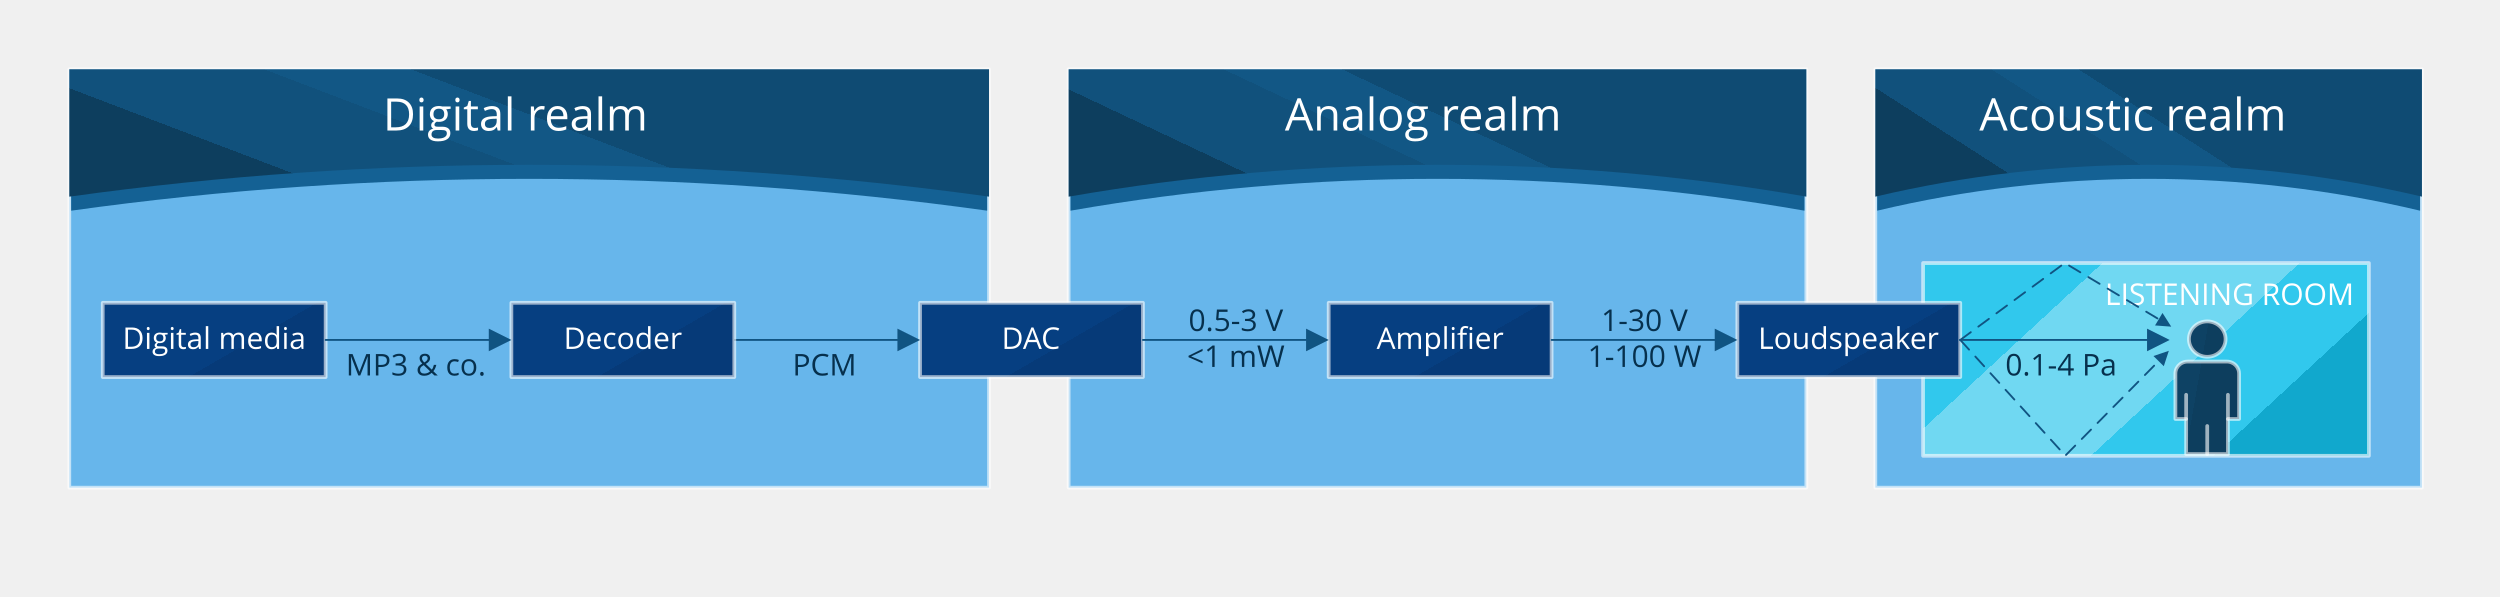
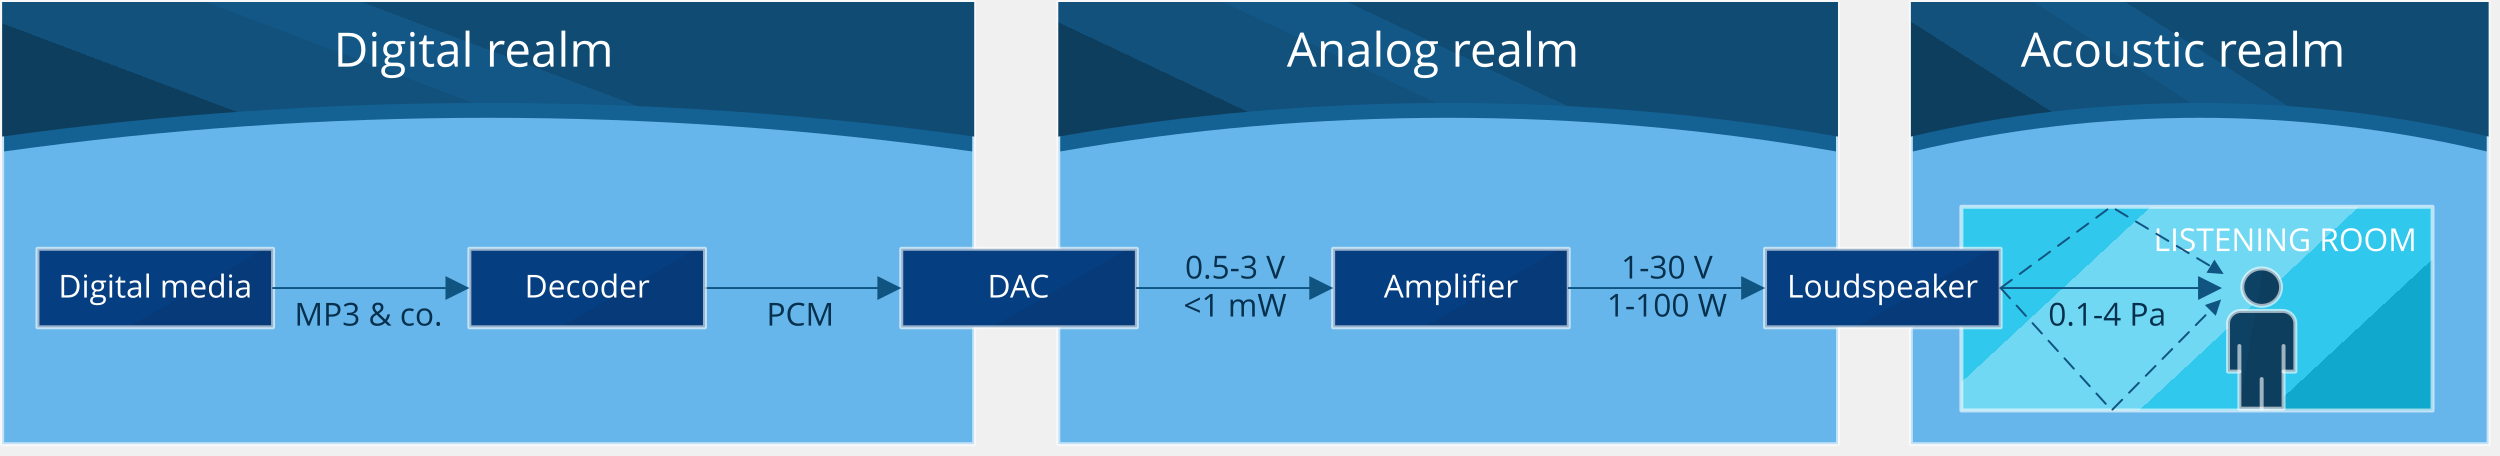
- <svg xmlns="http://www.w3.org/2000/svg" xmlns:xlink="http://www.w3.org/1999/xlink" width="9.273in" height="2.212in" viewBox="0 0 667.634 159.262" xml:space="preserve" color-interpolation-filters="sRGB" class="st16">
+ <svg xmlns="http://www.w3.org/2000/svg" xmlns:xlink="http://www.w3.org/1999/xlink" width="8.773in" height="1.598in" viewBox="0 0 631.634 115.067" xml:space="preserve" color-interpolation-filters="sRGB" class="st16">
  <style type="text/css">
	
		.st1 {fill:#67b6eb;stroke:#ffffff;stroke-linecap:round;stroke-linejoin:round;stroke-opacity:0.6;stroke-width:1}
		.st2 {fill:#146194}
		.st3 {fill:url(#grad0-16)}
		.st4 {fill:#ffffff;font-family:Open Sans;font-size:1em;font-stretch:semi-expanded}
		.st5 {fill:url(#grad0-54);stroke:#ffffff;stroke-linecap:round;stroke-linejoin:round;stroke-opacity:0.6;stroke-width:1}
		.st6 {fill:#ffffff;font-family:Open Sans;font-size:0.667em}
		.st7 {fill:url(#grad0-59);stroke:#ffffff;stroke-linecap:round;stroke-linejoin:round;stroke-opacity:0.6;stroke-width:1}
		.st8 {fill:url(#grad0-6)}
		.st9 {stroke:#ffffff;stroke-linecap:round;stroke-linejoin:round;stroke-opacity:0.6;stroke-width:1}
		.st10 {marker-end:url(#mrkr4-86);stroke:#105482;stroke-linecap:round;stroke-linejoin:round;stroke-width:0.5}
		.st11 {fill:#105482;fill-opacity:1;stroke:#105482;stroke-opacity:1;stroke-width:0.166}
		.st12 {fill:#06304d;font-family:Open Sans;font-size:0.667em}
		.st13 {font-size:1em}
		.st14 {marker-end:url(#mrkr4-123);stroke:#105482;stroke-dasharray:3.5,2.5;stroke-linecap:round;stroke-linejoin:round;stroke-width:0.5}
		.st15 {fill:#105482;fill-opacity:1;stroke:#105482;stroke-opacity:1;stroke-width:0.258}
		.st16 {fill:none;fill-rule:evenodd;font-size:12px;overflow:visible;stroke-linecap:square;stroke-miterlimit:3}
	
	</style>
  <defs id="Patterns_And_Gradients">
    <linearGradient id="grad0-6" x1="0" y1="0" x2="1" y2="0" gradientTransform="rotate(20 0.5 0.5)">
      <stop offset="0.35" stop-color="#0e4264" stop-opacity="1" />
      <stop offset="0.35" stop-color="#0d3e5e" stop-opacity="1" />
    </linearGradient>
    <linearGradient id="grad0-16" x1="0" y1="0" x2="1" y2="0" gradientTransform="rotate(160 0.5 0.5)">
      <stop offset="0.45" stop-color="#0f4b73" stop-opacity="1" />
      <stop offset="0.45" stop-color="#125785" stop-opacity="1" />
      <stop offset="0.6" stop-color="#125785" stop-opacity="1" />
      <stop offset="0.6" stop-color="#11517c" stop-opacity="1" />
      <stop offset="0.85" stop-color="#11517c" stop-opacity="1" />
      <stop offset="0.85" stop-color="#0d3e5e" stop-opacity="1" />
    </linearGradient>
    <linearGradient id="grad0-54" x1="0" y1="0" x2="1" y2="0" gradientTransform="rotate(25 0.5 0.5)">
      <stop offset="0.2" stop-color="#31c8ed" stop-opacity="1" />
      <stop offset="0.2" stop-color="#70d8f2" stop-opacity="1" />
      <stop offset="0.6" stop-color="#70d8f2" stop-opacity="1" />
      <stop offset="0.6" stop-color="#31c8ed" stop-opacity="1" />
      <stop offset="0.85" stop-color="#31c8ed" stop-opacity="1" />
      <stop offset="0.85" stop-color="#11a8cd" stop-opacity="1" />
    </linearGradient>
    <linearGradient id="grad0-59" x1="0" y1="0" x2="1" y2="0" gradientTransform="rotate(30 0.5 0.5)">
      <stop offset="0.65" stop-color="#063f81" stop-opacity="1" />
      <stop offset="0.65" stop-color="#063a78" stop-opacity="1" />
    </linearGradient>
  </defs>
  <defs id="Markers">
    <g id="lend4">
      <path d="M 2 1 L 0 0 L 2 -1 L 2 1 " style="stroke:none" />
    </g>
    <marker id="mrkr4-86" class="st11" refX="-12.08" orient="auto" markerUnits="strokeWidth" overflow="visible">
      <use xlink:href="#lend4" transform="scale(-6.04,-6.04) " />
    </marker>
    <marker id="mrkr4-123" class="st15" refX="-7.76" orient="auto" markerUnits="strokeWidth" overflow="visible">
      <use xlink:href="#lend4" transform="scale(-3.88,-3.88) " />
    </marker>
  </defs>
  <g>
-     <g id="group20-1" transform="translate(18.5,-29.03)">
+     <g id="group20-1" transform="translate(0.5,-2.83465)">
      <g id="group21-2">
        <g id="shape22-3" transform="translate(2.83465,2.83465)">
					</g>
        <g id="shape21-7">
-           <path d="M0 159.26 L122.81 159.26 L245.62 159.26 L245.62 47.53 L122.81 47.53 L0 47.53 L0 159.26 Z" class="st1" />
+           <path d="M0 115.07 L122.81 115.07 L245.62 115.07 L245.62 3.33 L122.81 3.33 L0 3.33 L0 115.07 Z" class="st1" />
        </g>
      </g>
      <g id="group23-9" transform="translate(0,-86.2205)">
        <g id="shape24-10" transform="translate(0,12.2559)">
-           <path d="M0.5 159.26 A883.844 883.844 0 0 1 245.12 159.26 L245.12 155.01 A883.844 883.844 -180 0 0 0.5 155.01          L0.5 159.26 Z" class="st2" />
+           <path d="M0.5 115.07 A883.844 883.844 0 0 1 245.12 115.07 L245.12 110.81 A883.844 883.844 -180 0 0 0.5 110.81          L0.5 115.07 Z" class="st2" />
        </g>
        <g id="shape23-13">
-           <path d="M-0 167.77 A891.05 891.05 0 0 1 245.62 167.77 L245.62 133.75 L0 133.75 L0 167.77 Z" class="st3" />
-           <text x="83.78" y="150.11" class="st4">Digital realm</text>
+           <path d="M-0 123.57 A891.05 891.05 0 0 1 245.62 123.57 L245.62 89.56 L0 89.56 L0 123.57 Z" class="st3" />
+           <text x="83.78" y="105.91" class="st4">Digital realm</text>
        </g>
      </g>
    </g>
-     <g id="group27-19" transform="translate(285.382,-29.03)">
+     <g id="group27-19" transform="translate(267.382,-2.83465)">
      <g id="group28-20">
        <g id="shape29-21" transform="translate(2.83465,2.83465)">
					</g>
        <g id="shape28-24">
-           <path d="M0 159.26 L98.5 159.26 L197.01 159.26 L197.01 47.53 L98.5 47.53 L0 47.53 L0 159.26 Z" class="st1" />
+           <path d="M0 115.07 L98.5 115.07 L197.01 115.07 L197.01 3.33 L98.5 3.33 L0 3.33 L0 115.07 Z" class="st1" />
        </g>
      </g>
      <g id="group30-26" transform="translate(0,-86.2205)">
        <g id="shape31-27" transform="translate(0,12.2559)">
-           <path d="M0.5 159.26 A568.977 568.977 0 0 1 196.51 159.26 L196.51 155.01 A568.977 568.977 -180 0 0 0.5 155.01          L0.5 159.26 Z" class="st2" />
+           <path d="M0.5 115.07 A568.977 568.977 0 0 1 196.51 115.07 L196.51 110.81 A568.977 568.977 -180 0 0 0.5 110.81          L0.5 115.07 Z" class="st2" />
        </g>
        <g id="shape30-30">
-           <path d="M-0 167.77 A574.754 574.754 0 0 1 197.01 167.77 L197.01 133.75 L0 133.75 L0 167.77 Z" class="st3" />
-           <text x="57.74" y="150.11" class="st4">Analog realm</text>
+           <path d="M-0 123.57 A574.754 574.754 0 0 1 197.01 123.57 L197.01 89.56 L0 89.56 L0 123.57 Z" class="st3" />
+           <text x="57.74" y="105.91" class="st4">Analog realm</text>
        </g>
      </g>
    </g>
-     <g id="group32-35" transform="translate(500.815,-29.03)">
+     <g id="group32-35" transform="translate(482.815,-2.83465)">
      <g id="group33-36">
        <g id="shape34-37" transform="translate(2.83465,2.83465)">
					</g>
        <g id="shape33-40">
-           <path d="M0 159.26 L72.99 159.26 L145.98 159.26 L145.98 47.53 L72.99 47.53 L0 47.53 L0 159.26 Z" class="st1" />
+           <path d="M0 115.07 L72.99 115.07 L145.98 115.07 L145.98 3.33 L72.99 3.33 L0 3.33 L0 115.07 Z" class="st1" />
        </g>
      </g>
      <g id="group35-42" transform="translate(0,-86.2205)">
        <g id="shape36-43" transform="translate(0,12.2559)">
-           <path d="M0.5 159.26 A313.233 313.233 0 0 1 145.48 159.26 L145.48 155.01 A313.233 313.233 -180 0 0 0.5 155.01          L0.5 159.26 Z" class="st2" />
+           <path d="M0.5 115.07 A313.233 313.233 0 0 1 145.48 115.07 L145.48 110.81 A313.233 313.233 -180 0 0 0.5 110.81          L0.5 115.07 Z" class="st2" />
        </g>
        <g id="shape35-46">
-           <path d="M-0 167.77 A317.51 317.51 0 0 1 145.98 167.77 L145.98 133.75 L0 133.75 L0 167.77 Z" class="st3" />
-           <text x="27.76" y="150.11" class="st4">Acoustic realm</text>
+           <path d="M-0 123.57 A317.51 317.51 0 0 1 145.98 123.57 L145.98 89.56 L0 89.56 L0 123.57 Z" class="st3" />
+           <text x="27.76" y="105.91" class="st4">Acoustic realm</text>
        </g>
      </g>
    </g>
-     <g id="shape53-51" transform="translate(513.571,-37.5339)">
-       <rect x="0" y="107.779" width="119.055" height="51.483" class="st5" />
-       <text x="48.58" y="118.98" class="st6">LISTENING ROOM</text>
+     <g id="shape53-51" transform="translate(495.571,-11.3386)">
+       <rect x="0" y="63.584" width="119.055" height="51.483" class="st5" />
+       <text x="48.58" y="74.78" class="st6">LISTENING ROOM</text>
    </g>
-     <g id="shape1-56" transform="translate(27.4291,-58.5576)">
-       <rect x="0" y="139.42" width="59.528" height="19.843" class="st7" />
-       <text x="5.29" y="151.74" class="st6">Digital media</text>
+     <g id="shape1-56" transform="translate(9.42913,-32.3622)">
+       <rect x="0" y="95.224" width="59.528" height="19.843" class="st7" />
+       <text x="5.29" y="107.55" class="st6">Digital media</text>
    </g>
-     <g id="shape4-61" transform="translate(245.697,-58.5576)">
-       <rect x="0" y="139.42" width="59.528" height="19.843" class="st7" />
-       <text x="21.79" y="151.74" class="st6">DAC</text>
+     <g id="shape4-61" transform="translate(227.697,-32.3622)">
+       <rect x="0" y="95.224" width="59.528" height="19.843" class="st7" />
+       <text x="21.79" y="107.55" class="st6">DAC</text>
    </g>
-     <g id="shape5-65" transform="translate(354.831,-58.5576)">
-       <rect x="0" y="139.42" width="59.528" height="19.843" class="st7" />
-       <text x="12.79" y="151.74" class="st6">Amplifier</text>
+     <g id="shape5-65" transform="translate(336.831,-32.3622)">
+       <rect x="0" y="95.224" width="59.528" height="19.843" class="st7" />
+       <text x="12.79" y="107.55" class="st6">Amplifier</text>
    </g>
-     <g id="shape6-69" transform="translate(463.965,-58.5576)">
-       <rect x="0" y="139.42" width="59.528" height="19.843" class="st7" />
-       <text x="5.56" y="151.74" class="st6">Loudspeaker</text>
+     <g id="shape6-69" transform="translate(445.965,-32.3622)">
+       <rect x="0" y="95.224" width="59.528" height="19.843" class="st7" />
+       <text x="5.56" y="107.55" class="st6">Loudspeaker</text>
    </g>
-     <g id="shape13-73" transform="translate(580.953,-38)">
-       <path d="M13.74 134.56 L3.27 134.56 C2.51 134.56 1.82 134.81 1.27 135.23 C0.88 135.53 0.57 135.9 0.34 136.33 C0.12 136.76        0 137.24 0 137.76 L0 149.89 L2.87 149.89 L2.87 159.26 L14.03 159.26 L14.03 149.89 L17.01 149.89 L17.01 137.76        C17.01 137.02 16.75 136.34 16.32 135.8 C16.02 135.42 15.64 135.11 15.2 134.9 C14.76 134.68 14.26 134.56        13.74 134.56 ZM13.4 128.56 A4.891 4.727 -180 1 0 3.61 128.56 A4.891 4.727 -180 1 0 13.4 128.56 Z" class="st8" />
-       <path d="M13.74 134.56 L3.27 134.56 C2.51 134.56 1.82 134.81 1.27 135.23 C0.88 135.53 0.57 135.9 0.34 136.33 C0.12 136.76        0 137.24 0 137.76 L0 149.89 L2.87 149.89 L2.87 159.26 L14.03 159.26 L14.03 149.89 L17.01 149.89 L17.01 137.76        C17.01 137.02 16.75 136.34 16.32 135.8 C16.02 135.42 15.64 135.11 15.2 134.9 C14.76 134.68 14.26 134.56        13.74 134.56" class="st9" />
-       <path d="M8.5 159.26 L8.5 151.77" class="st9" />
-       <path d="M2.87 149.89 L2.87 143.43" class="st9" />
-       <path d="M14.03 149.89 L14.03 143.43" class="st9" />
-       <path d="M13.4 128.56 A4.891 4.727 -180 1 0 3.61 128.56 A4.891 4.727 -180 1 0 13.4 128.56" class="st9" />
+     <g id="shape13-73" transform="translate(562.953,-11.8046)">
+       <path d="M13.74 90.37 L3.27 90.37 C2.51 90.37 1.82 90.62 1.27 91.04 C0.88 91.33 0.57 91.71 0.34 92.14 C0.12 92.56 0 93.05        0 93.56 L0 105.7 L2.87 105.7 L2.87 115.07 L14.03 115.07 L14.03 105.7 L17.01 105.7 L17.01 93.56 C17.01 92.82        16.75 92.15 16.32 91.6 C16.02 91.23 15.64 90.92 15.2 90.7 C14.76 90.49 14.26 90.37 13.74 90.37 ZM13.4 84.36        A4.891 4.727 -180 1 0 3.61 84.36 A4.891 4.727 -180 1 0 13.4 84.36 Z" class="st8" />
+       <path d="M13.74 90.37 L3.27 90.37 C2.51 90.37 1.82 90.62 1.27 91.04 C0.88 91.33 0.57 91.71 0.34 92.14 C0.12 92.56 0 93.05        0 93.56 L0 105.7 L2.87 105.7 L2.87 115.07 L14.03 115.07 L14.03 105.7 L17.01 105.7 L17.01 93.56 C17.01 92.82        16.75 92.15 16.32 91.6 C16.02 91.23 15.64 90.92 15.2 90.7 C14.76 90.49 14.26 90.37 13.74 90.37" class="st9" />
+       <path d="M8.5 115.07 L8.5 107.58" class="st9" />
+       <path d="M2.87 105.7 L2.87 99.23" class="st9" />
+       <path d="M14.03 105.7 L14.03 99.23" class="st9" />
+       <path d="M13.4 84.36 A4.891 4.727 -180 1 0 3.61 84.36 A4.891 4.727 -180 1 0 13.4 84.36" class="st9" />
    </g>
-     <g id="shape17-81" transform="translate(305.224,-61.3922)">
-       <path d="M0 152.18 L43.57 152.18" class="st10" />
-       <text x="12.17" y="149.78" class="st12">0.5-3 V<tspan x="11.77" dy="1.2em" class="st13">&lt;</tspan>1 mW</text>
+     <g id="shape17-81" transform="translate(287.224,-35.1969)">
+       <path d="M0 107.98 L43.57 107.98" class="st10" />
+       <text x="12.17" y="105.58" class="st12">0.5-3 V<tspan x="11.77" dy="1.2em" class="st13">&lt;</tspan>1 mW</text>
    </g>
-     <g id="shape18-89" transform="translate(414.358,-61.3922)">
-       <path d="M0 152.18 L43.57 152.18" class="st10" />
-       <text x="13.23" y="149.78" class="st12">1-30 V<tspan x="9.63" dy="1.2em" class="st13">1</tspan>-100 W</text>
+     <g id="shape18-89" transform="translate(396.358,-35.1969)">
+       <path d="M0 107.98 L43.57 107.98" class="st10" />
+       <text x="13.23" y="105.58" class="st12">1-30 V<tspan x="9.63" dy="1.2em" class="st13">1</tspan>-100 W</text>
    </g>
-     <g id="shape19-96" transform="translate(523.492,-61.3922)">
-       <path d="M0 152.18 L49.89 152.18" class="st10" />
-       <text x="12.04" y="161.66" class="st12">0.1-4 Pa</text>
+     <g id="shape19-96" transform="translate(505.492,-35.1969)">
+       <path d="M0 107.98 L49.89 107.98" class="st10" />
+       <text x="12.04" y="117.47" class="st12">0.1-4 Pa</text>
    </g>
-     <g id="shape43-102" transform="translate(196.091,-61.3922)">
-       <path d="M0 152.18 L43.57 152.18" class="st10" />
-       <text x="15.55" y="161.66" class="st12">PCM</text>
+     <g id="shape43-102" transform="translate(178.091,-35.1969)">
+       <path d="M0 107.98 L43.57 107.98" class="st10" />
+       <text x="15.55" y="117.47" class="st12">PCM</text>
    </g>
-     <g id="shape44-108" transform="translate(136.563,-58.5576)">
-       <rect x="0" y="139.42" width="59.528" height="19.843" class="st7" />
-       <text x="13.96" y="151.74" class="st6">Decoder</text>
+     <g id="shape44-108" transform="translate(118.563,-32.3622)">
+       <rect x="0" y="95.224" width="59.528" height="19.843" class="st7" />
+       <text x="13.96" y="107.55" class="st6">Decoder</text>
    </g>
-     <g id="shape45-112" transform="translate(86.9567,-61.3922)">
-       <path d="M0 152.18 L43.57 152.18" class="st10" />
-       <text x="5.41" y="161.66" class="st12">MP3 &amp; co.</text>
+     <g id="shape45-112" transform="translate(68.9567,-35.1969)">
+       <path d="M0 107.98 L43.57 107.98" class="st10" />
+       <text x="5.41" y="117.47" class="st12">MP3 &amp; co.</text>
    </g>
-     <g id="shape54-118" transform="translate(523.492,-74.1198)">
-       <path d="M0 164.9 L28.06 195.8 L52.98 170.56" class="st14" />
+     <g id="shape54-118" transform="translate(505.492,-47.9244)">
+       <path d="M0 120.71 L28.06 151.61 L52.98 126.36" class="st14" />
    </g>
-     <g id="shape56-124" transform="translate(523.492,-63.1639)">
-       <path d="M0 153.95 L27.92 133.4 L53.02 148.41" class="st14" />
+     <g id="shape56-124" transform="translate(505.492,-36.9685)">
+       <path d="M0 109.75 L27.92 89.2 L53.02 104.22" class="st14" />
    </g>
  </g>
</svg>
